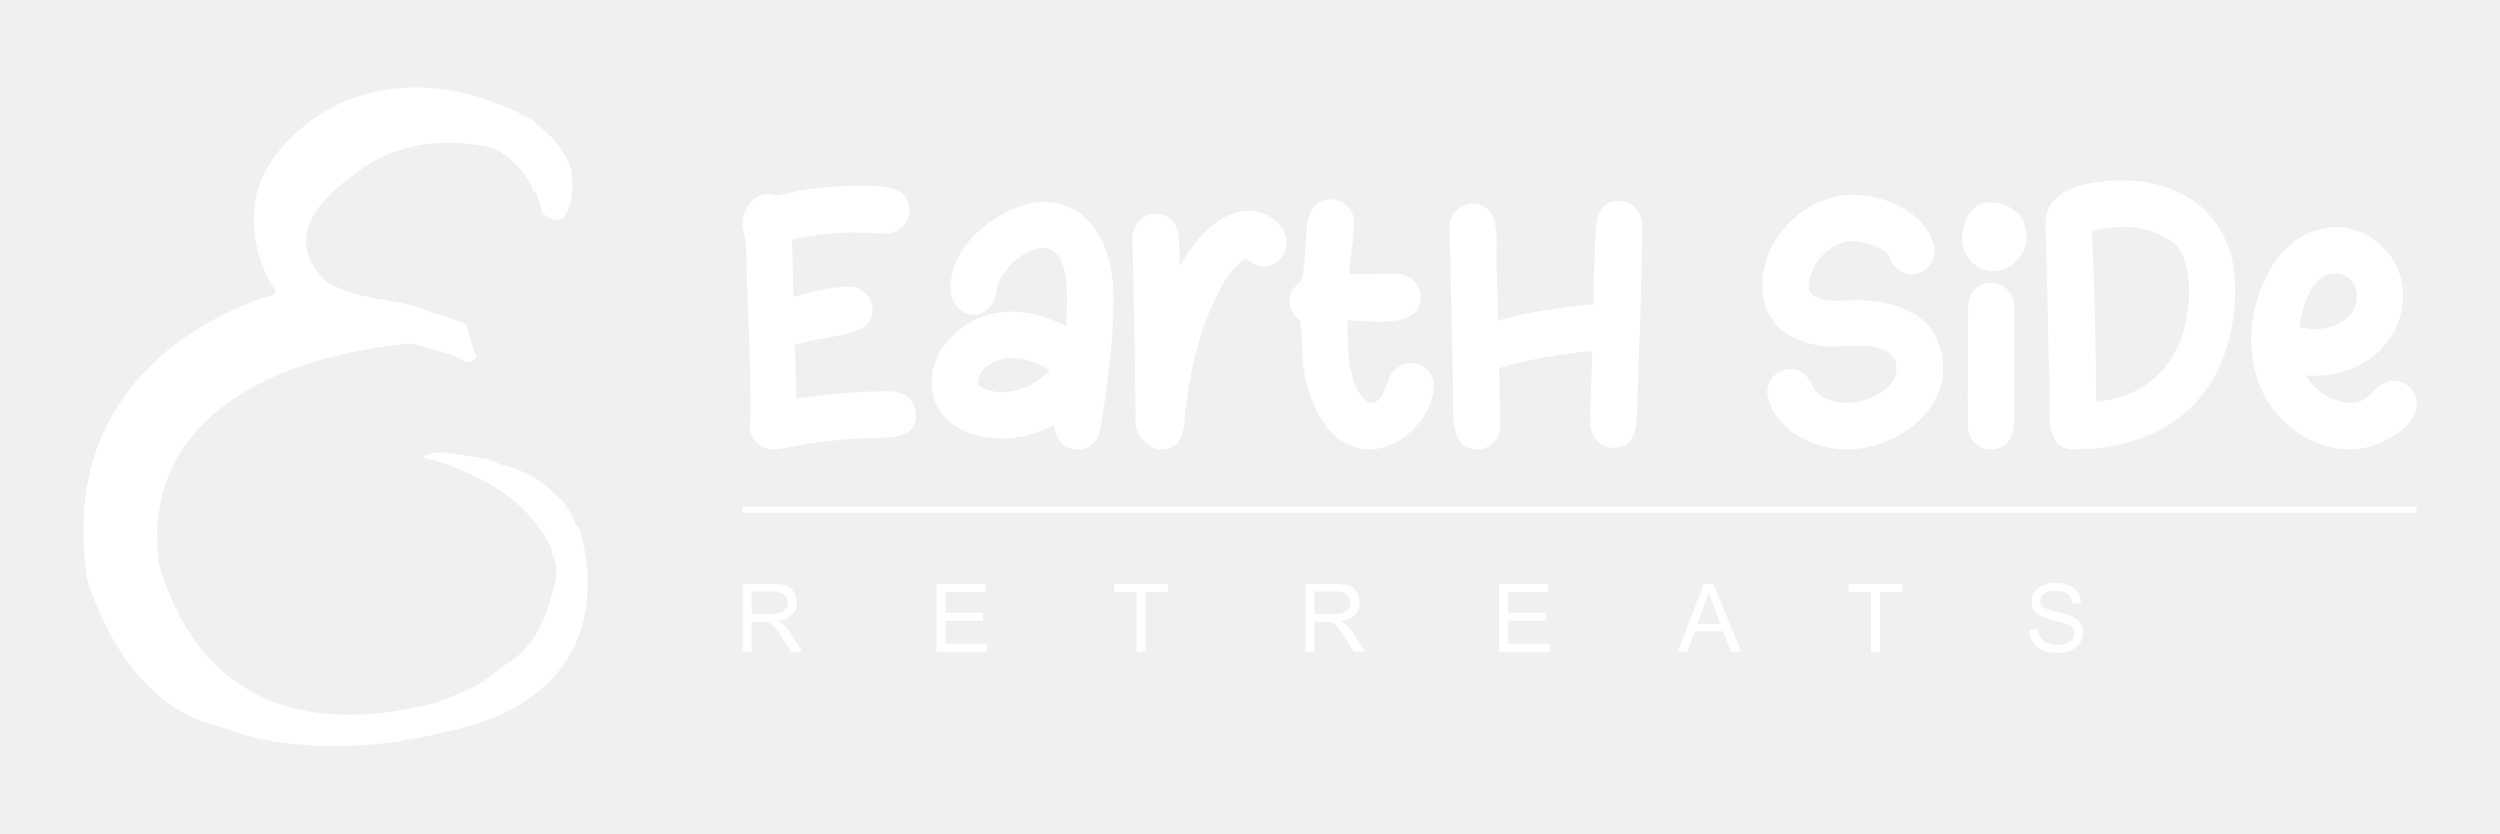
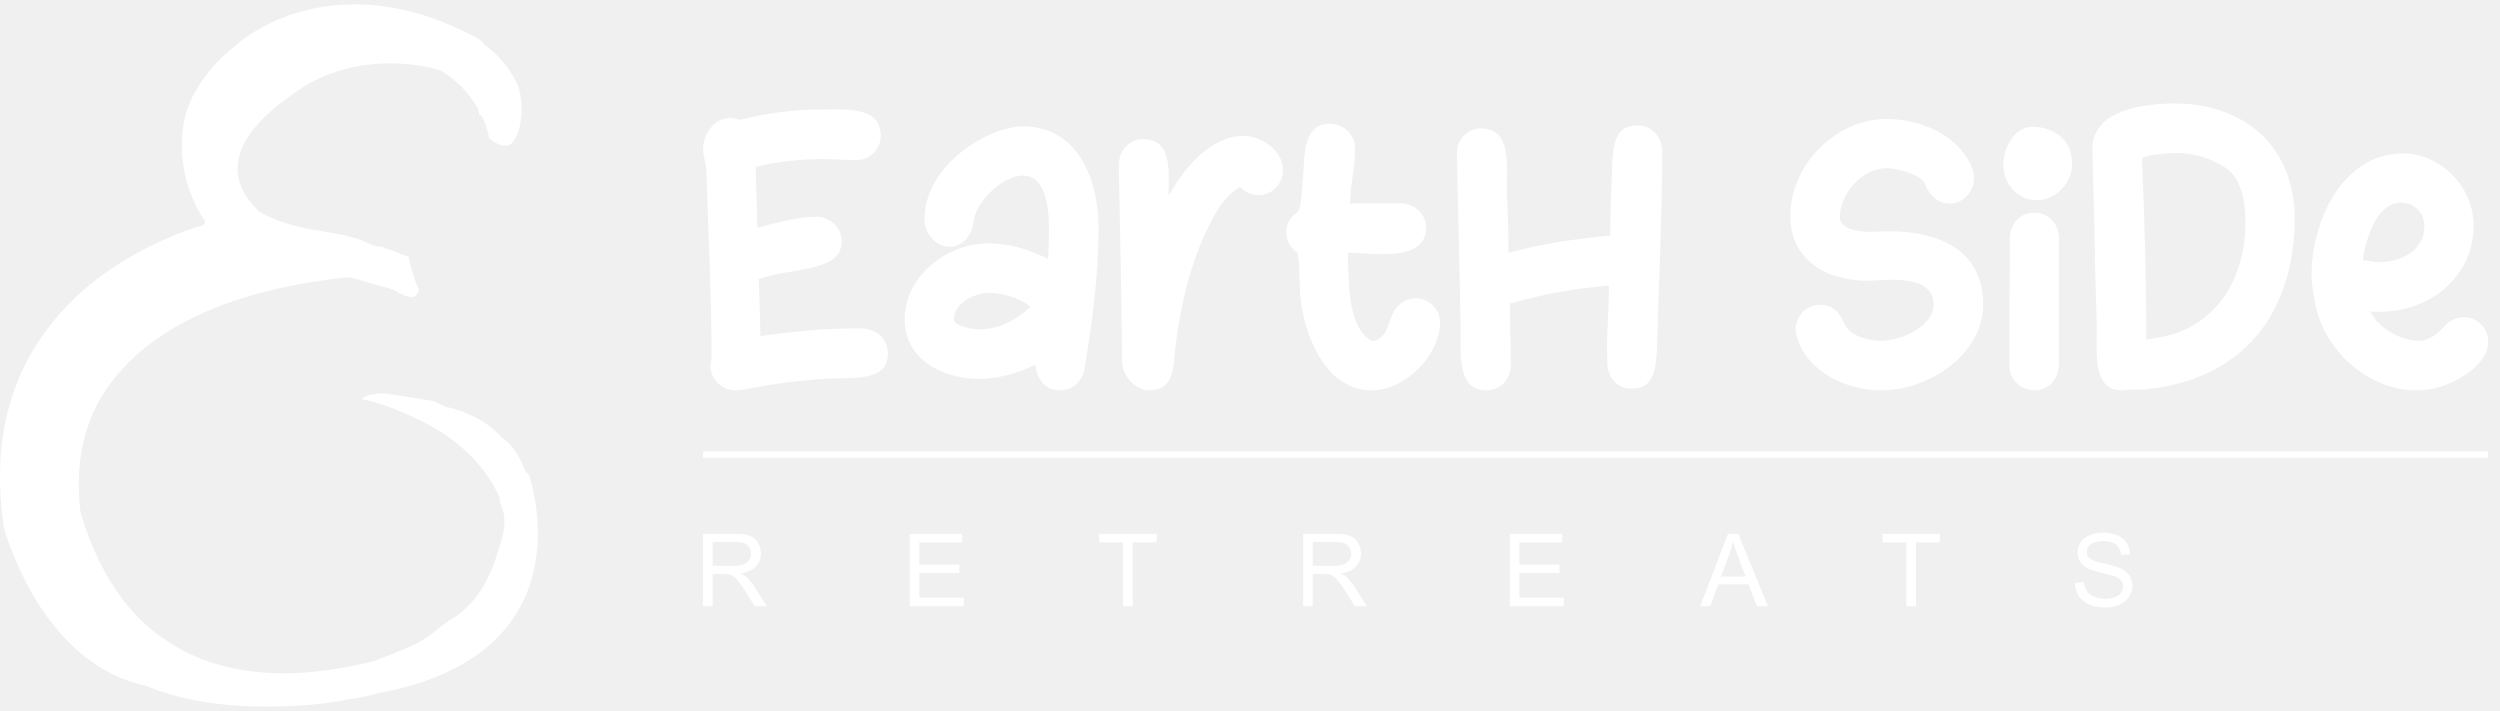
- <svg xmlns="http://www.w3.org/2000/svg" contrastcolor="78D64B" template="Contrast" presentation="2.5" layouttype="undefined" specialfontid="undefined" id1="917" id2="000" companyname="Earth Side" companytagline="Retreats" version="1.1" viewBox="50 160 450 150">
+ <svg xmlns="http://www.w3.org/2000/svg" contrastcolor="78D64B" template="Contrast" presentation="2.5" layouttype="undefined" specialfontid="undefined" id1="917" id2="000" companyname="Earth Side" companytagline="Retreats" version="1.1" viewBox="65 175 422 120">
  <g fill="#FFFFFF" fill-rule="nonzero" stroke="none" stroke-width="1" stroke-linecap="butt" stroke-linejoin="miter" stroke-miterlimit="10" stroke-dasharray="" stroke-dashoffset="0" font-family="none" font-weight="none" font-size="none" text-anchor="none" style="mix-blend-mode: normal">
    <g data-paper-data="{&quot;isGlobalGroup&quot;:true,&quot;bounds&quot;:{&quot;x&quot;:64.99999999999999,&quot;y&quot;:175.7343131261082,&quot;width&quot;:420,&quot;height&quot;:118.53137374778362}}">
      <g data-paper-data="{&quot;textHeightFactor&quot;:0.479392853378307,&quot;isSecondaryText&quot;:true}">
        <path d="M183.683,277.327v-12.208h5.413c1.088,0 1.915,0.11 2.482,0.329c0.566,0.219 1.019,0.607 1.357,1.162c0.339,0.555 0.508,1.169 0.508,1.84c0,0.866 -0.28,1.596 -0.841,2.19c-0.561,0.594 -1.427,0.972 -2.598,1.133c0.427,0.205 0.752,0.408 0.974,0.608c0.472,0.433 0.919,0.974 1.341,1.624l2.124,3.323h-2.032l-1.616,-2.54c-0.472,-0.733 -0.861,-1.294 -1.166,-1.682c-0.305,-0.389 -0.579,-0.661 -0.82,-0.816c-0.241,-0.155 -0.487,-0.264 -0.737,-0.325c-0.183,-0.039 -0.483,-0.058 -0.899,-0.058h-1.874v5.421zM185.299,270.507h3.473c0.738,0 1.316,-0.076 1.732,-0.229c0.416,-0.153 0.733,-0.397 0.949,-0.733c0.217,-0.336 0.325,-0.701 0.325,-1.095c0,-0.577 -0.21,-1.052 -0.629,-1.424c-0.419,-0.372 -1.081,-0.558 -1.986,-0.558h-3.864z" data-paper-data="{&quot;glyphName&quot;:&quot;R&quot;,&quot;glyphIndex&quot;:0,&quot;firstGlyphOfWord&quot;:true,&quot;word&quot;:1}" />
        <path d="M218.568,277.327v-12.208h8.827v1.441h-7.212v3.739h6.754v1.432h-6.754v4.156h7.495v1.441z" data-paper-data="{&quot;glyphName&quot;:&quot;E&quot;,&quot;glyphIndex&quot;:1,&quot;word&quot;:1}" />
        <path d="M254.578,277.327v-10.768h-4.022v-1.441h9.677v1.441h-4.039v10.768z" data-paper-data="{&quot;glyphName&quot;:&quot;T&quot;,&quot;glyphIndex&quot;:2,&quot;word&quot;:1}" />
        <path d="M284.979,277.327v-12.208h5.413c1.088,0 1.915,0.11 2.482,0.329c0.566,0.219 1.019,0.607 1.357,1.162c0.339,0.555 0.508,1.169 0.508,1.84c0,0.866 -0.28,1.596 -0.841,2.19c-0.561,0.594 -1.427,0.972 -2.598,1.133c0.427,0.205 0.752,0.408 0.974,0.608c0.472,0.433 0.919,0.974 1.341,1.624l2.124,3.323h-2.032l-1.616,-2.54c-0.472,-0.733 -0.861,-1.294 -1.166,-1.682c-0.305,-0.389 -0.579,-0.661 -0.82,-0.816c-0.241,-0.155 -0.487,-0.264 -0.737,-0.325c-0.183,-0.039 -0.483,-0.058 -0.899,-0.058h-1.874v5.421zM286.595,270.507h3.473c0.738,0 1.316,-0.076 1.732,-0.229c0.416,-0.153 0.733,-0.397 0.949,-0.733c0.217,-0.336 0.325,-0.701 0.325,-1.095c0,-0.577 -0.21,-1.052 -0.629,-1.424c-0.419,-0.372 -1.081,-0.558 -1.986,-0.558h-3.864z" data-paper-data="{&quot;glyphName&quot;:&quot;R&quot;,&quot;glyphIndex&quot;:3,&quot;word&quot;:1}" />
        <path d="M319.864,277.327v-12.208h8.827v1.441h-7.212v3.739h6.754v1.432h-6.754v4.156h7.495v1.441z" data-paper-data="{&quot;glyphName&quot;:&quot;E&quot;,&quot;glyphIndex&quot;:4,&quot;word&quot;:1}" />
        <path d="M351.995,277.327l4.688,-12.208h1.74l4.997,12.208h-1.84l-1.424,-3.697h-5.105l-1.341,3.697zM355.517,272.314h4.139l-1.274,-3.381c-0.389,-1.027 -0.677,-1.871 -0.866,-2.532c-0.155,0.783 -0.375,1.56 -0.658,2.332z" data-paper-data="{&quot;glyphName&quot;:&quot;A&quot;,&quot;glyphIndex&quot;:5,&quot;word&quot;:1}" />
        <path d="M386.788,277.327v-10.768h-4.022v-1.441h9.677v1.441h-4.039v10.768z" data-paper-data="{&quot;glyphName&quot;:&quot;T&quot;,&quot;glyphIndex&quot;:6,&quot;word&quot;:1}" />
        <path d="M415.232,273.405l1.524,-0.133c0.072,0.611 0.24,1.112 0.504,1.503c0.264,0.391 0.673,0.708 1.228,0.949c0.555,0.241 1.18,0.362 1.874,0.362c0.616,0 1.16,-0.092 1.632,-0.275c0.472,-0.183 0.823,-0.434 1.053,-0.754c0.23,-0.319 0.346,-0.668 0.346,-1.045c0,-0.383 -0.111,-0.718 -0.333,-1.003c-0.222,-0.286 -0.588,-0.526 -1.099,-0.72c-0.328,-0.128 -1.052,-0.326 -2.174,-0.595c-1.121,-0.269 -1.907,-0.523 -2.357,-0.762c-0.583,-0.305 -1.017,-0.684 -1.303,-1.137c-0.286,-0.452 -0.429,-0.959 -0.429,-1.52c0,-0.616 0.175,-1.192 0.525,-1.728c0.35,-0.536 0.861,-0.942 1.532,-1.22c0.672,-0.278 1.418,-0.416 2.24,-0.416c0.905,0 1.703,0.146 2.394,0.437c0.691,0.291 1.223,0.72 1.595,1.287c0.372,0.566 0.572,1.208 0.6,1.924l-1.549,0.117c-0.083,-0.772 -0.365,-1.355 -0.845,-1.749c-0.48,-0.394 -1.189,-0.591 -2.128,-0.591c-0.977,0 -1.689,0.179 -2.136,0.537c-0.447,0.358 -0.67,0.79 -0.67,1.295c0,0.439 0.158,0.799 0.475,1.083c0.311,0.283 1.123,0.573 2.436,0.87c1.313,0.297 2.214,0.557 2.702,0.779c0.711,0.328 1.235,0.743 1.574,1.245c0.339,0.502 0.508,1.081 0.508,1.736c0,0.65 -0.186,1.262 -0.558,1.836c-0.372,0.575 -0.906,1.022 -1.603,1.341c-0.697,0.319 -1.481,0.479 -2.353,0.479c-1.105,0 -2.031,-0.161 -2.777,-0.483c-0.747,-0.322 -1.332,-0.806 -1.757,-1.453c-0.425,-0.647 -0.648,-1.378 -0.67,-2.194z" data-paper-data="{&quot;glyphName&quot;:&quot;S&quot;,&quot;glyphIndex&quot;:7,&quot;lastGlyphOfWord&quot;:true,&quot;word&quot;:1}" />
        <path d="M183.683,252.277v-1.077h301.317v1.077z" data-paper-data="{&quot;isContainerTopLineAboveSecondaryText&quot;:true}" />
      </g>
      <g data-paper-data="{&quot;isPrimaryText&quot;:true}">
        <path d="M192.56,203.22c0.114,-0.057 0.171,-0.114 0.285,-0.114c3.585,-0.854 7.341,-1.252 10.983,-1.252c1.935,0 3.927,0.171 5.691,0.171c2.504,0 4.154,-2.049 4.154,-4.097c0,-5.122 -6.203,-4.439 -10.357,-4.439c-4.496,0 -8.877,0.626 -13.031,1.65c-0.114,0.057 -0.171,0.057 -0.285,0.057c-0.455,0 -1.138,-0.285 -1.707,-0.285c-2.731,0 -4.609,2.675 -4.609,5.292c0,1.081 0.569,2.618 0.569,3.87c0.285,10.243 0.854,20.315 0.854,31.128c0,0.512 -0.171,1.081 -0.171,1.593c0,2.162 1.878,4.097 4.268,4.097c0.398,0 0.854,-0.057 1.252,-0.114c4.723,-0.91 9.788,-1.707 15.023,-1.878c4.211,-0.171 9.389,0.341 9.389,-4.211c0,-2.675 -2.049,-4.268 -4.837,-4.268c-5.406,0 -10.812,0.455 -16.673,1.309c-0.057,-3.244 -0.171,-6.43 -0.285,-9.617c0.171,0 0.341,-0.171 0.569,-0.171c5.577,-1.821 13.43,-1.081 13.43,-6.203c0,-2.39 -2.049,-4.154 -4.211,-4.154c-2.902,0 -6.715,0.967 -9.617,1.764c-0.114,0.057 -0.228,0.057 -0.398,0.057c-0.114,-3.414 -0.171,-6.772 -0.285,-10.186z" data-paper-data="{&quot;glyphName&quot;:&quot;E&quot;,&quot;glyphIndex&quot;:0,&quot;firstGlyphOfWord&quot;:true,&quot;word&quot;:1}" />
        <path d="M239.735,236.567c0.398,2.447 1.593,4.325 4.211,4.325c2.106,0 3.756,-1.536 4.097,-3.528c1.252,-7.398 2.39,-15.763 2.39,-23.616c0,-10.072 -4.496,-17.413 -12.747,-17.413c-5.691,0 -16.617,6.373 -16.617,15.649c0,2.333 1.764,4.666 4.211,4.666c2.162,0 3.927,-1.935 4.097,-4.439c0.341,-2.959 4.723,-7.568 8.308,-7.568c3.756,0 4.382,5.122 4.382,9.048c0,1.536 -0.057,3.073 -0.114,4.666c0,0.114 0,0.228 -0.057,0.341c-0.171,-0.057 -0.285,-0.114 -0.341,-0.171c-3.073,-1.48 -6.26,-2.447 -9.617,-2.447c-7.17,0 -14.226,5.577 -14.226,12.804c0,6.943 6.601,10.072 12.576,10.072c3.13,0 6.601,-0.967 9.446,-2.39zM238.996,226.722c-0.114,0.171 -0.171,0.228 -0.285,0.285c-2.333,2.106 -5.122,3.585 -8.479,3.585c-1.138,0 -4.211,-0.569 -4.211,-1.65c0,-2.845 3.471,-4.496 6.032,-4.496c1.935,0 4.439,0.683 6.317,1.878c0.114,0.114 0.455,0.398 0.626,0.398z" data-paper-data="{&quot;glyphName&quot;:&quot;a&quot;,&quot;glyphIndex&quot;:1,&quot;word&quot;:1}" />
        <path d="M274.334,206.577c0.854,0.854 1.992,1.366 3.073,1.366c2.504,0 4.154,-2.106 4.154,-4.154c0,-3.699 -3.983,-5.861 -6.658,-5.861c-5.292,0 -9.845,5.178 -12.292,9.56c-0.114,0.114 -0.114,0.285 -0.285,0.341c-0.057,-0.114 -0.057,-0.228 -0.057,-0.285c0,-3.927 0.569,-9.048 -4.382,-9.048c-2.162,0 -4.04,1.821 -4.04,4.439c0.228,11.04 0.455,22.193 0.569,33.29c0.114,2.447 2.447,4.666 4.552,4.666c3.927,0 4.154,-3.414 4.382,-6.772c0.74,-6.601 2.276,-13.771 5.349,-20.259c1.309,-2.731 3.073,-5.975 5.634,-7.284z" data-paper-data="{&quot;glyphName&quot;:&quot;r&quot;,&quot;glyphIndex&quot;:2,&quot;word&quot;:1}" />
        <path d="M292.886,209.366c0,-2.902 0.854,-6.089 0.854,-9.389c0,-2.276 -2.049,-4.097 -4.211,-4.097c-4.78,0 -4.268,5.691 -4.609,9.389c-0.171,1.536 -0.228,5.008 -0.854,5.463c-1.252,0.91 -1.935,1.992 -1.935,3.471c0,1.423 0.683,2.618 1.821,3.414c0.455,0.285 0.341,6.317 0.626,8.194c0.854,6.544 4.496,15.08 11.95,15.08c5.804,0 11.552,-6.032 11.552,-11.495c0,-2.333 -1.992,-4.04 -4.097,-4.04c-1.821,0 -3.414,1.252 -4.04,2.902c-0.455,1.195 -1.138,4.268 -3.244,4.268c-0.228,0 -0.455,-0.114 -0.626,-0.285c-3.585,-2.618 -3.414,-9.674 -3.528,-14.056c0,-0.171 0.057,-0.285 0.057,-0.512c1.536,0 3.642,0.228 5.691,0.228c3.756,0 7.455,-0.683 7.455,-4.552c0,-2.049 -1.935,-4.04 -4.382,-4.04c-2.845,0 -5.634,0.057 -8.479,0.057z" data-paper-data="{&quot;glyphName&quot;:&quot;t&quot;,&quot;glyphIndex&quot;:3,&quot;word&quot;:1}" />
        <path d="M319.631,217.674c0,-3.414 -0.114,-6.886 -0.285,-10.3c0,-4.552 0.854,-10.698 -4.382,-10.698c-1.992,0 -4.04,1.65 -4.04,4.097c0.228,9.731 0.398,19.12 0.626,28.737c0.114,4.496 -0.91,11.381 4.325,11.381c2.447,0 4.154,-1.935 4.154,-4.268c0,-3.471 -0.171,-6.886 -0.171,-10.357c5.463,-1.65 11.04,-2.561 16.73,-3.073c0,3.756 -0.341,7.568 -0.341,11.324c0,0.171 0.057,0.398 0.057,0.569c0,0.341 0,0.683 0,1.024c0,2.504 1.593,4.496 4.097,4.496c3.585,0 4.04,-2.845 4.268,-6.26c0.285,-10.755 0.91,-22.592 0.91,-33.745c0,-2.447 -1.707,-4.439 -4.154,-4.439c-3.699,0 -4.097,3.016 -4.268,6.43c-0.171,4.04 -0.341,8.138 -0.341,12.178c-5.804,0.512 -11.495,1.366 -17.186,2.902z" data-paper-data="{&quot;glyphName&quot;:&quot;h&quot;,&quot;glyphIndex&quot;:4,&quot;lastGlyphOfWord&quot;:true,&quot;word&quot;:1}" />
        <path d="M383.764,214.032c-0.512,0 -1.081,0.057 -1.65,0.057v0c0,0 -0.512,0.057 -1.309,0.057c-1.878,0 -5.235,-0.341 -5.235,-2.504c0,-3.699 3.528,-8.251 7.967,-8.251c1.195,0 5.975,0.91 6.544,2.959c0.683,1.821 2.276,3.016 3.983,3.016c2.276,0 4.154,-1.935 4.154,-4.382c0,-0.626 -0.171,-1.195 -0.398,-1.764c-2.106,-5.349 -8.65,-8.138 -14.397,-8.138c-8.422,0 -16.218,7.625 -16.218,16.389c0,7.568 6.317,10.926 13.088,10.926c0.797,0 2.39,-0.171 4.097,-0.171c3.244,0 6.999,0.626 6.999,4.154c0,3.699 -5.349,6.146 -8.934,6.146c-1.764,0 -5.235,-0.683 -6.146,-2.959c-0.797,-1.935 -2.162,-3.13 -4.04,-3.13c-2.504,0 -4.154,2.049 -4.154,4.154c0,0.455 0.057,0.91 0.228,1.366c1.764,5.975 8.593,8.934 14.113,8.934c8.308,0 17.299,-6.203 17.299,-14.454c0,-9.845 -8.422,-12.405 -15.991,-12.405z" data-paper-data="{&quot;glyphName&quot;:&quot;S&quot;,&quot;glyphIndex&quot;:5,&quot;firstGlyphOfWord&quot;:true,&quot;word&quot;:2}" />
        <path d="M412.502,214.487c-0.285,-1.992 -1.935,-3.585 -4.154,-3.585c-2.447,0 -4.097,1.992 -4.097,4.496c0,7.113 -0.057,14.226 -0.057,21.34c0,2.39 1.992,4.154 4.211,4.154c2.561,0 4.154,-2.049 4.154,-4.666c0,-6.943 0,-13.885 0,-20.828c0,-0.285 0,-0.626 -0.057,-0.91zM413.412,198.611c-1.195,-1.366 -3.244,-2.219 -5.292,-2.219c-3.073,0 -4.951,3.471 -4.951,6.43c0,3.414 2.618,5.975 5.577,5.975c3.813,0 6.032,-3.585 6.032,-5.861c0,-1.935 -0.455,-3.244 -1.366,-4.325z" data-paper-data="{&quot;glyphName&quot;:&quot;i&quot;,&quot;glyphIndex&quot;:6,&quot;word&quot;:2}" />
        <path d="M418.648,217.959h-0.057c0.114,3.813 0.228,7.568 0.341,11.381c0.114,4.552 -1.024,11.552 4.268,11.552c0.455,0 0.967,-0.114 1.423,-0.114c0.455,0 0.91,0 1.366,0c0.455,0 0.91,0 1.366,-0.057c18.381,-2.049 24.982,-15.194 24.982,-28.794c0,-12.69 -9.105,-19.462 -20.145,-19.462c-4.894,0 -13.999,0.91 -13.999,7.682c0.171,5.918 0.285,11.893 0.455,17.812zM427.297,232.356c0,-9.731 -0.285,-20.6 -0.74,-30.445c0,-0.797 4.666,-1.081 5.804,-1.081c2.959,0 5.747,0.854 8.251,2.447c2.845,1.821 3.414,6.032 3.414,9.276c0,10.3 -5.691,18.096 -14.909,19.462c-0.569,0.171 -1.309,0.171 -1.821,0.341z" data-paper-data="{&quot;glyphName&quot;:&quot;d&quot;,&quot;glyphIndex&quot;:7,&quot;word&quot;:2}" />
        <path d="M465.083,227.576c0.512,0 0.967,0.057 1.48,0.057c8.991,0 15.991,-6.26 15.991,-14.511c0,-6.943 -5.975,-12.235 -11.893,-12.235c-10.186,0 -15.478,11.381 -15.478,20.543c0,1.195 0.285,3.016 0.569,4.496c1.536,8.65 9.389,14.966 17.129,14.966c0.91,0 1.821,-0.114 2.788,-0.285c3.244,-0.626 9.333,-3.699 9.333,-7.91c0,-2.276 -1.821,-4.154 -4.04,-4.154c-1.366,0 -2.447,0.569 -3.244,1.423c-1.423,1.536 -2.675,2.561 -4.496,2.561c-2.561,0 -6.601,-1.821 -8.138,-4.951zM463.831,218.926c0.285,-2.219 1.878,-9.731 6.487,-9.731c2.618,0 3.927,2.219 3.927,3.983c0,4.211 -4.097,6.089 -7.739,6.089c-0.91,0 -1.821,-0.341 -2.675,-0.341z" data-paper-data="{&quot;glyphName&quot;:&quot;e&quot;,&quot;glyphIndex&quot;:8,&quot;lastGlyphOfWord&quot;:true,&quot;word&quot;:2}" />
      </g>
      <g data-paper-data="{&quot;fillRule&quot;:&quot;nonzero&quot;,&quot;fillRuleOriginal&quot;:&quot;nonzero&quot;,&quot;isIcon&quot;:true,&quot;iconStyle&quot;:&quot;standalone&quot;,&quot;selectedEffects&quot;:{&quot;container&quot;:&quot;&quot;,&quot;transformation&quot;:&quot;&quot;,&quot;pattern&quot;:&quot;&quot;},&quot;bounds&quot;:{&quot;x&quot;:64.99999999999999,&quot;y&quot;:175.7343131261082,&quot;width&quot;:90.78345873979039,&quot;height&quot;:118.53137374778362},&quot;iconType&quot;:&quot;icon&quot;,&quot;rawIconId&quot;:&quot;8f5cf720-f14b-4ff9-963b-604b6e14c36a&quot;,&quot;isDetailed&quot;:false,&quot;suitableAsStandaloneIcon&quot;:true}">
        <path d="M152.565,277.866c3.218,-5.501 3.425,-11.521 3.114,-15.569c-0.311,-3.633 -1.142,-6.435 -1.453,-7.265l-0.104,-0.104c-0.104,-0.104 -0.311,-0.208 -0.415,-0.311c-0.415,-1.246 -1.038,-2.491 -1.868,-3.633c-0.519,-0.83 -1.246,-1.557 -2.18,-2.18l-0.104,-0.104c-2.18,-2.387 -5.19,-4.048 -9.03,-4.982h-0.208c-0.208,-0.104 -0.623,-0.311 -1.349,-0.623c-0.519,-0.311 -1.038,-0.519 -1.557,-0.519h-0.104c-2.18,-0.415 -4.359,-0.727 -6.539,-1.038c-0.311,0 -0.519,-0.104 -0.83,-0.104h-0.934h-0.415h-0.104c-0.104,0.104 -0.208,0.104 -0.415,0.104c-0.934,0.104 -1.661,0.415 -1.972,0.83c1.661,0.311 4.982,1.246 9.03,3.218c3.01,1.349 5.709,3.114 7.992,5.086c2.802,2.491 4.878,5.293 6.228,8.303v0.415v0.104v0.208c1.557,3.01 0.519,5.916 -0.311,8.407c-0.104,0.311 -0.208,0.519 -0.208,0.727c-1.453,4.671 -3.84,8.2 -7.162,10.379c-0.83,0.519 -1.661,1.038 -2.491,1.764c-1.557,1.246 -3.114,2.387 -5.086,3.218l-2.699,1.142c-0.727,0.311 -1.453,0.519 -2.18,0.83c-0.415,0.104 -0.727,0.311 -0.934,0.415h-0.104c-5.501,1.349 -10.587,2.076 -15.258,2.076c-10.068,0 -18.268,-3.114 -24.599,-9.445c-4.359,-4.463 -7.577,-10.483 -9.757,-17.852v-0.104c-1.038,-9.03 0.934,-16.607 6.02,-22.731c4.774,-5.812 11.936,-10.275 21.589,-13.285c7.784,-2.387 14.739,-3.114 17.333,-3.425h0.104c0.934,0.104 1.868,0.311 2.699,0.623c0.83,0.311 1.661,0.415 2.491,0.727c1.142,0.311 2.387,0.519 3.529,1.246c0.934,0.519 1.661,0.727 2.18,0.727c0.311,0 0.727,0 1.246,-1.142c-0.83,-1.764 -1.349,-3.633 -1.764,-5.605c-1.246,-0.519 -2.699,-1.142 -4.256,-1.557v-0.104c-0.208,-0.104 -0.519,-0.104 -0.83,-0.104c-0.519,-0.104 -1.038,-0.208 -1.557,-0.519c-2.387,-1.142 -4.878,-1.557 -7.369,-1.972c-1.142,-0.311 -1.868,-0.208 -3.01,-0.519c-3.425,-0.727 -6.228,-1.661 -8.407,-3.01c0,-0.104 -0.104,-0.104 -0.104,-0.208c-2.387,-2.387 -3.529,-4.878 -3.321,-7.473c0.311,-5.19 5.812,-9.549 8.511,-11.417c0.415,-0.311 0.623,-0.623 0.934,-0.727l0.104,-0.104c4.671,-3.321 10.068,-4.982 16.192,-4.982c4.256,0 7.369,0.83 8.303,1.142c0.104,0 0.208,0 0.311,0.104c2.491,1.557 4.463,3.529 5.916,5.916l0.104,0.104c0.311,0.519 0.311,1.038 0.415,1.453c0.208,0 0.415,0.104 0.519,0.311c0.727,1.661 1.038,2.906 1.142,3.633c1.038,0.83 1.972,1.246 2.699,1.246c0.727,0 1.246,-0.415 1.764,-1.349c1.453,-2.595 1.142,-7.784 0.104,-9.341v-0.104c-1.246,-2.387 -3.01,-4.567 -5.397,-6.331h-0.104v-0.104c-0.208,-0.311 -0.415,-0.519 -0.727,-0.727c-7.162,-3.944 -14.22,-5.916 -21.07,-5.916c-9.445,0 -16.399,3.737 -20.24,7.058c-4.567,3.633 -7.784,8.511 -8.511,12.559c-1.661,8.719 2.283,15.154 3.321,16.711c0.208,0.208 0.208,0.415 0.104,0.623c-0.104,0.311 -0.311,0.415 -0.519,0.415c-1.868,0.519 -12.04,3.737 -20.655,11.521c-10.898,10.068 -15.154,23.25 -12.663,39.649c1.661,5.397 8.096,22.938 23.769,26.467h0.104c5.709,2.387 12.559,3.529 20.343,3.529c5.293,0 10.068,-0.415 13.493,-1.142c1.972,-0.311 3.84,-0.623 5.501,-1.142h0.104c11.625,-2.18 19.513,-6.954 23.561,-14.116z" data-paper-data="{&quot;isPathIcon&quot;:true}" />
      </g>
    </g>
  </g>
</svg>
